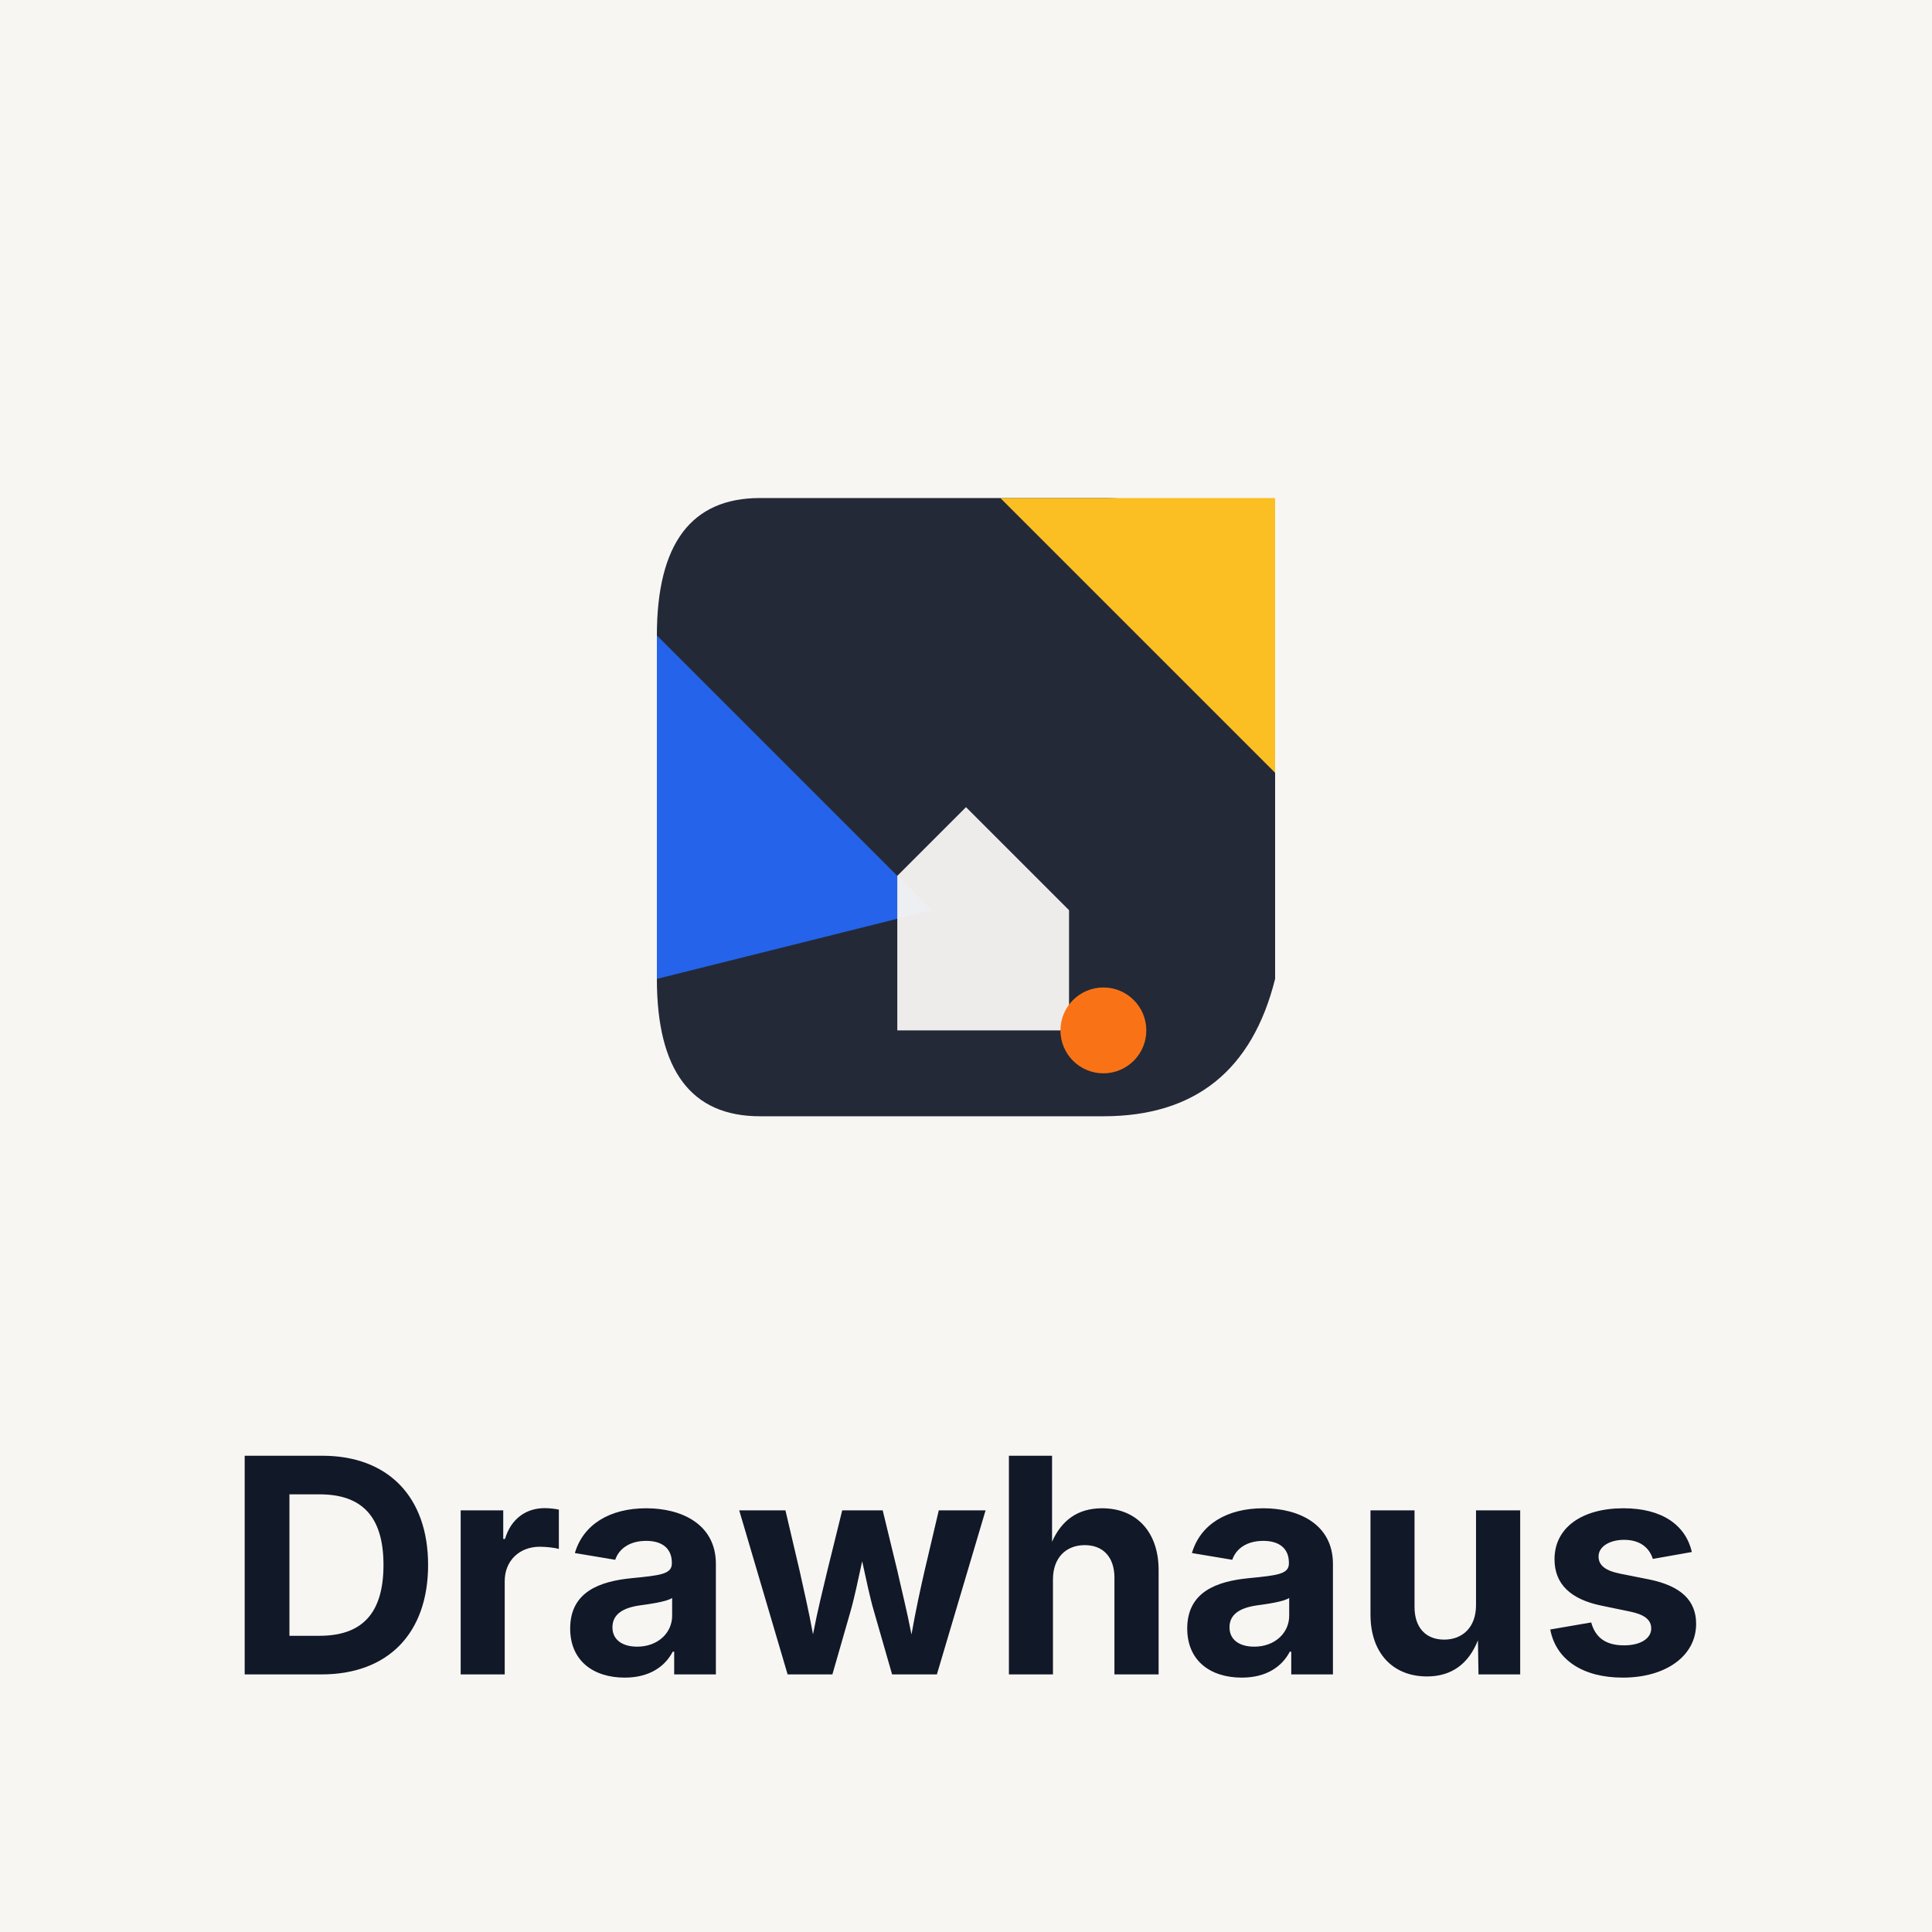
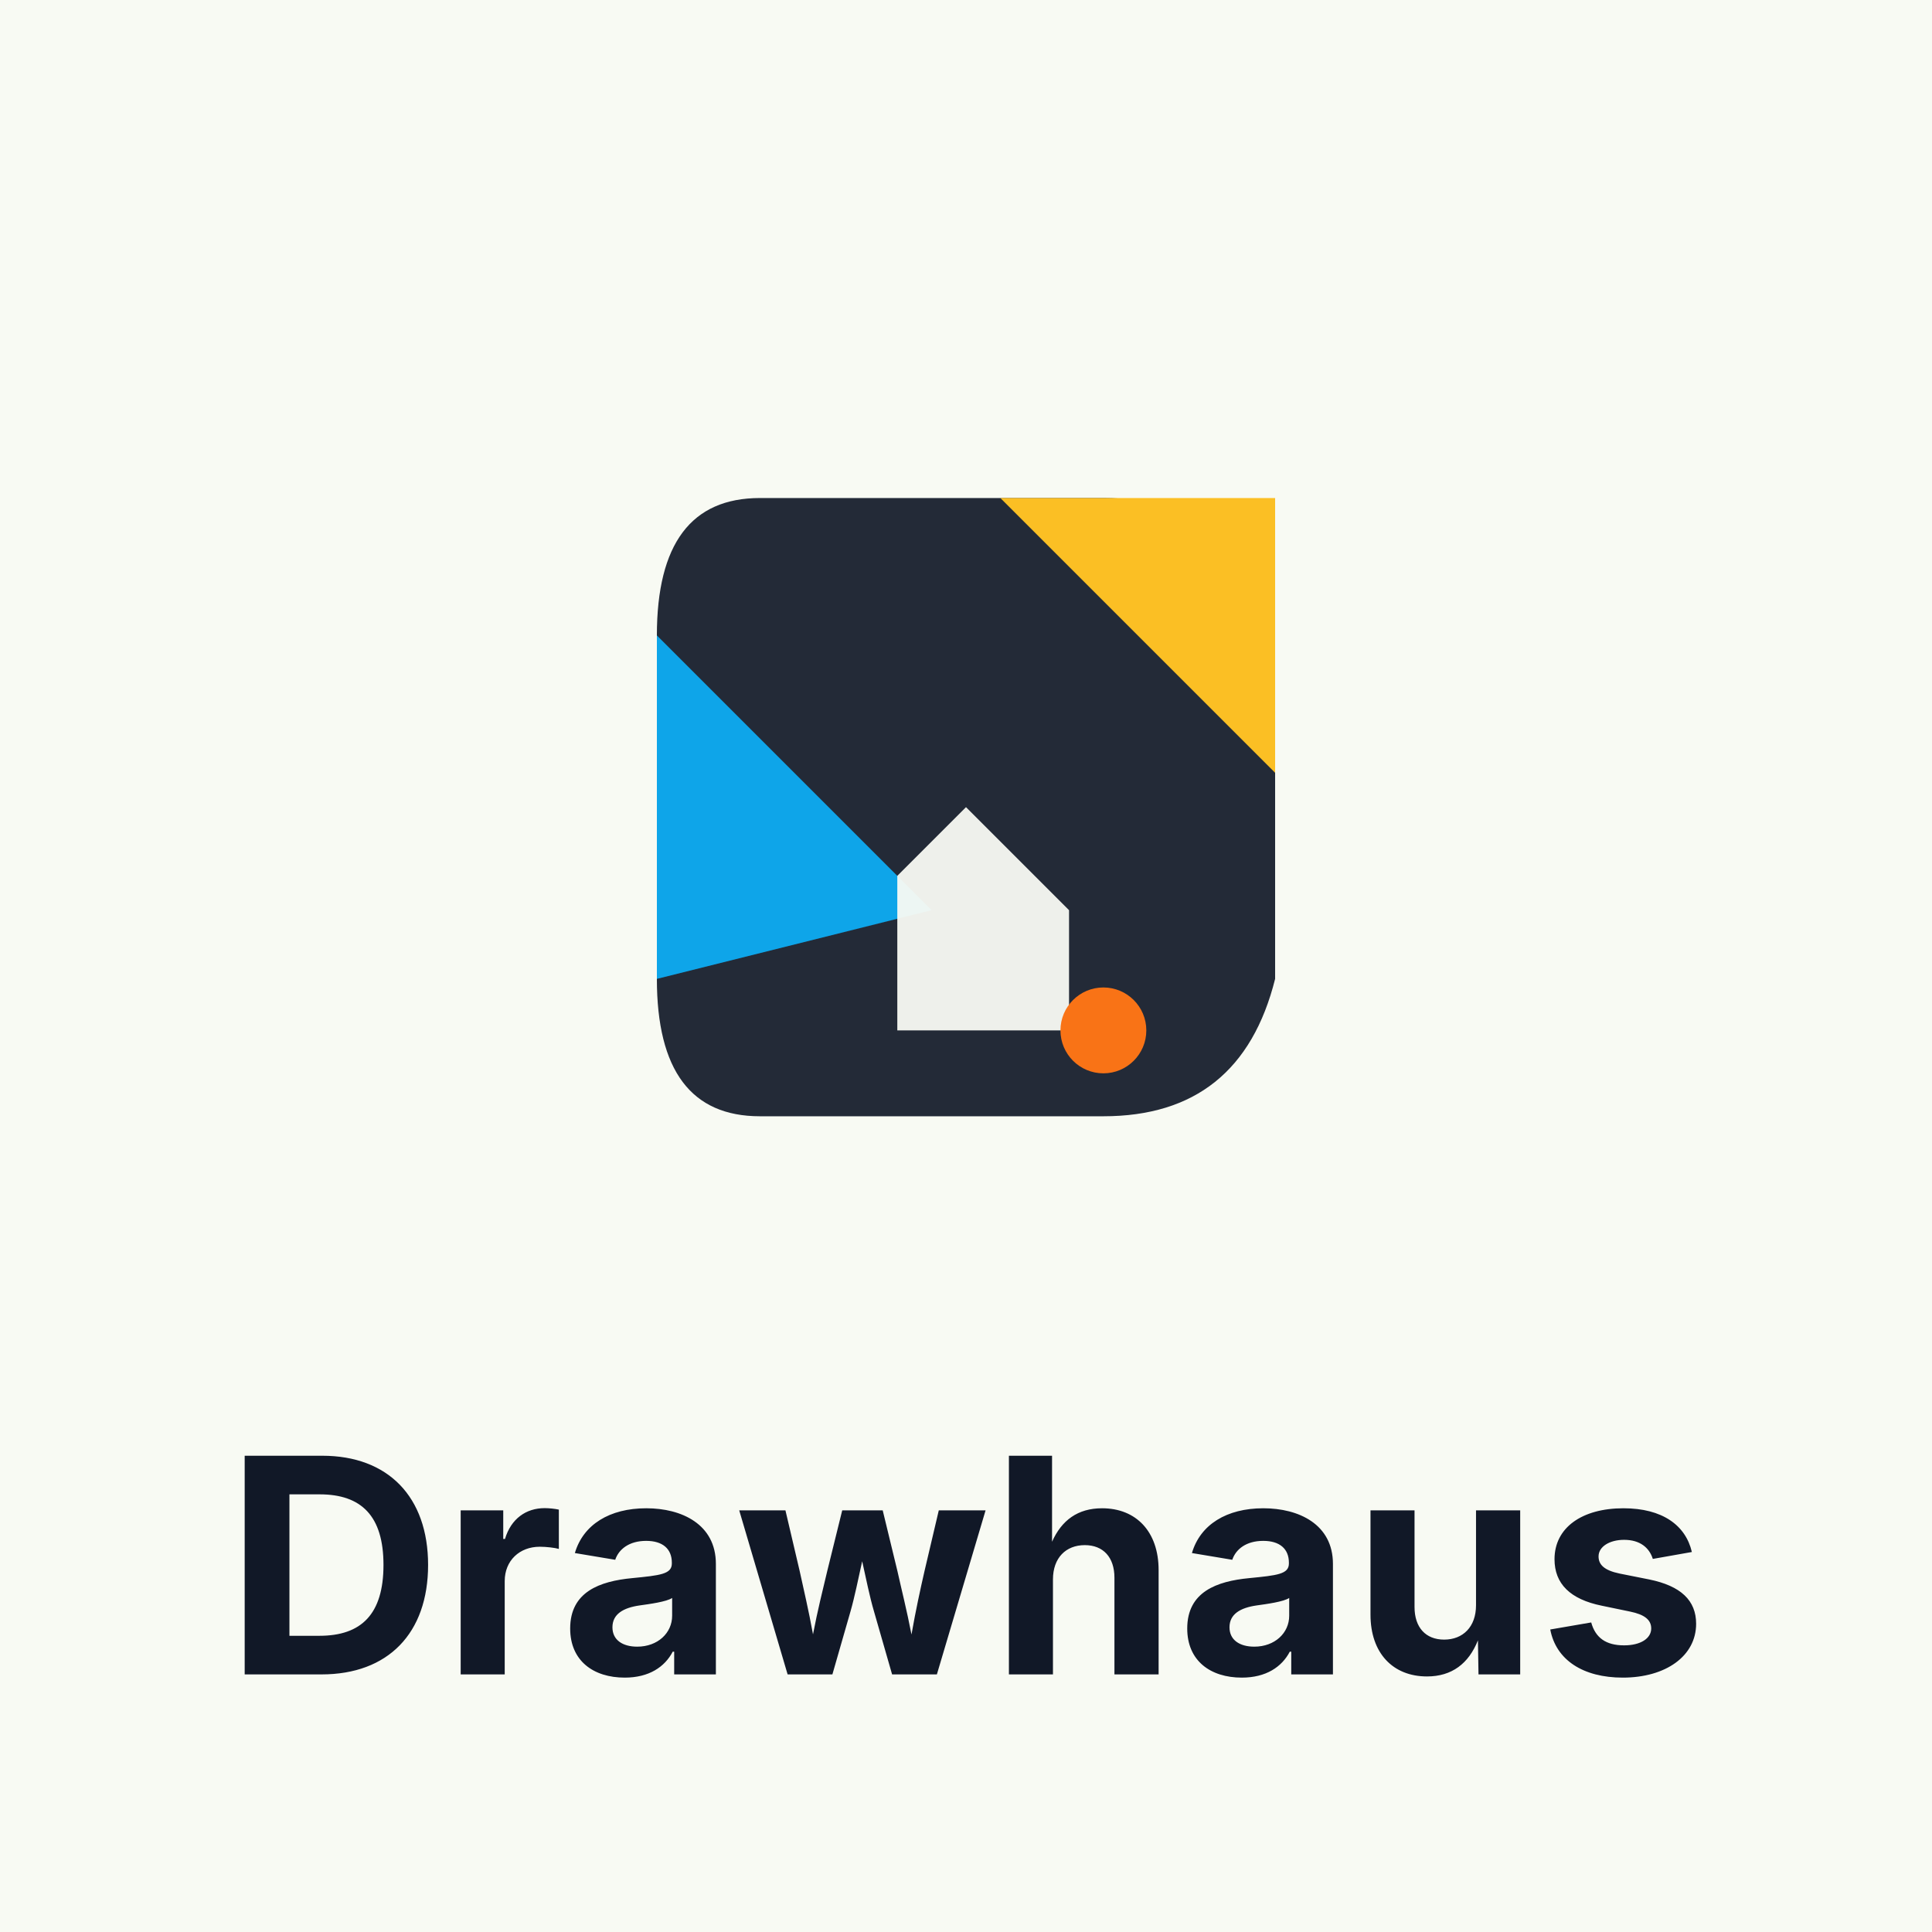
<svg xmlns="http://www.w3.org/2000/svg" width="900" height="900" viewBox="0 0 900 900">
-   <rect width="900" height="900" fill="#F8F6F3" />
+   <rect width="900" height="900" fill="#F8FAF3" />
  <g transform="translate(194,120) scale(1.0)">
    <svg width="512" height="512" viewBox="0 0 512 512">
-       <rect width="512" height="512" rx="112" fill="#F8F6F3" />
+       <rect width="512" height="512" rx="112" fill="#F8FAF3" />
      <path d="M160 112 H320 Q384 112 400 176 V336 Q384 400 320 400 H160 Q112 400 112 336 V176 Q112 112 160 112 Z" fill="#111827" opacity="0.92" />
-       <path d="M112 176 L240 304 L112 336 Z" fill="#2563EB" />
+       <path d="M112 176 L240 304 L112 336 Z" fill="#0EA5E9" />
      <path d="M272 112 L400 112 L400 240 Z" fill="#FBBF24" />
-       <path d="M224 288 L256 256 L304 304 V360 H224 Z" fill="#F8F6F3" opacity="0.95" />
+       <path d="M224 288 L256 256 L304 304 V360 H224 Z" fill="#F8FAF3" opacity="0.95" />
      <circle cx="320" cy="360" r="20" fill="#F97316" />
    </svg>
  </g>
  <text x="450" y="780" text-anchor="middle" font-family="Sora, Inter, ui-sans-serif, system-ui" font-size="140" font-weight="700" fill="#111827">Drawhaus</text>
</svg>
